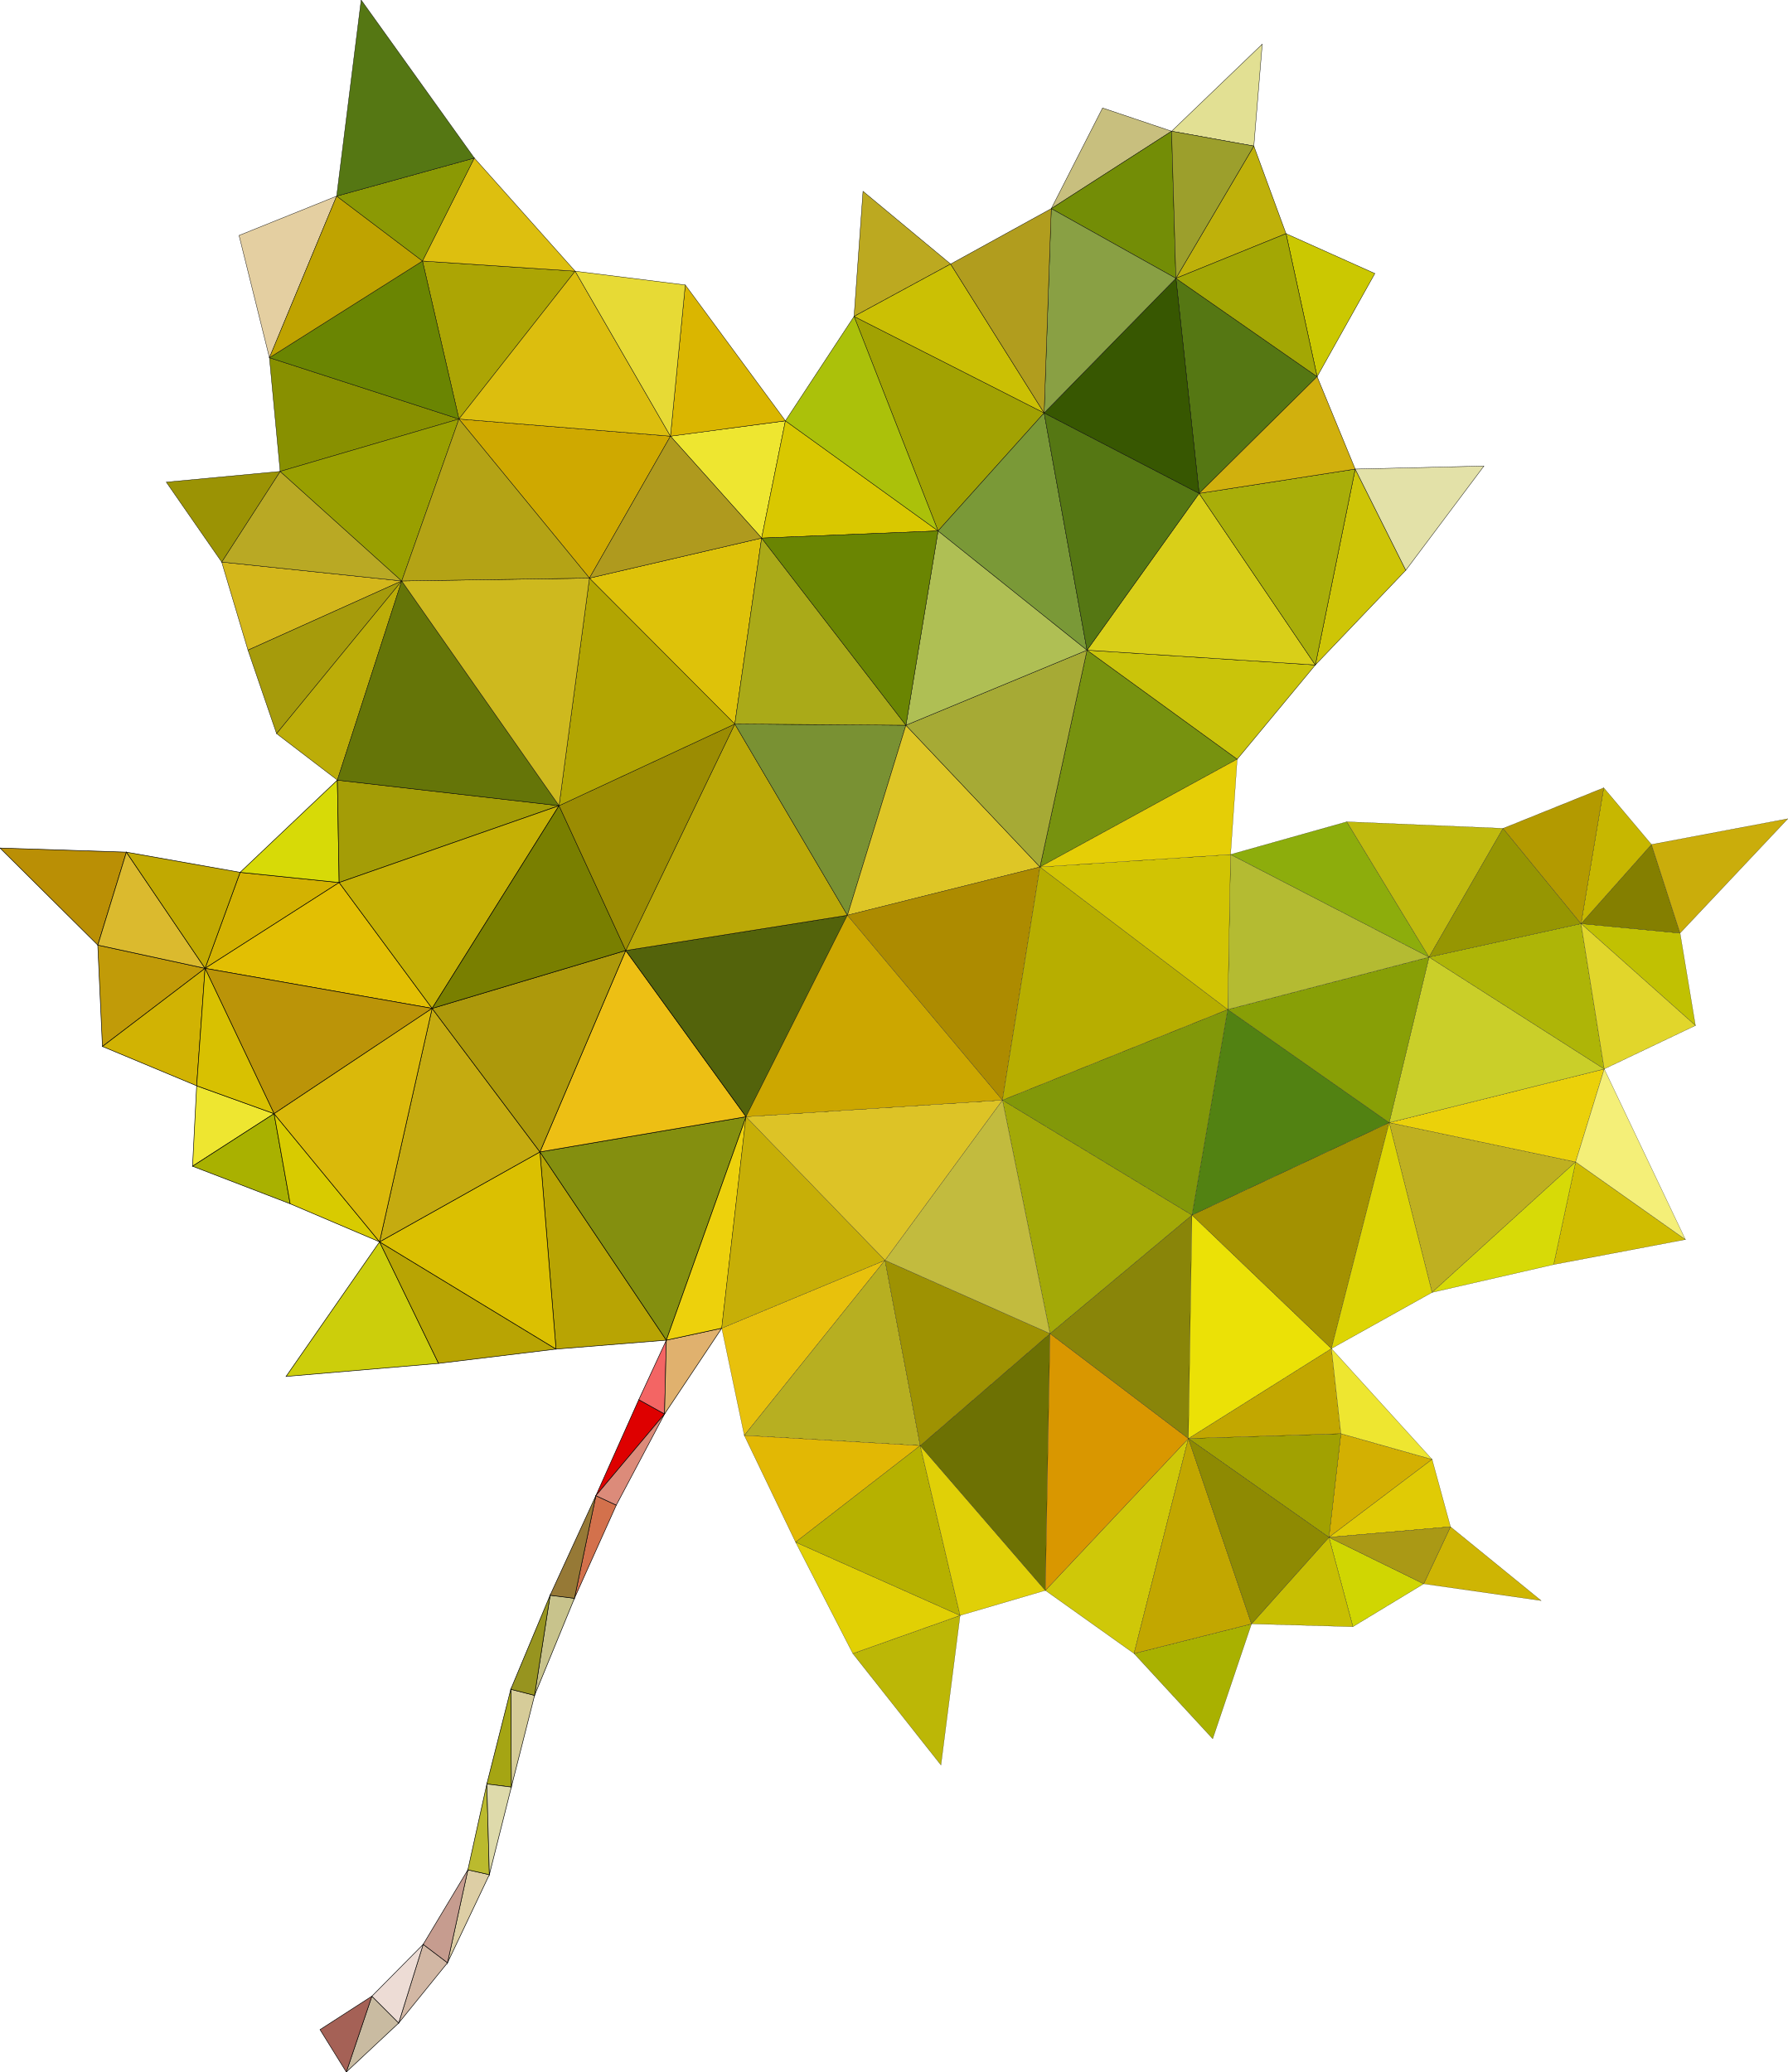
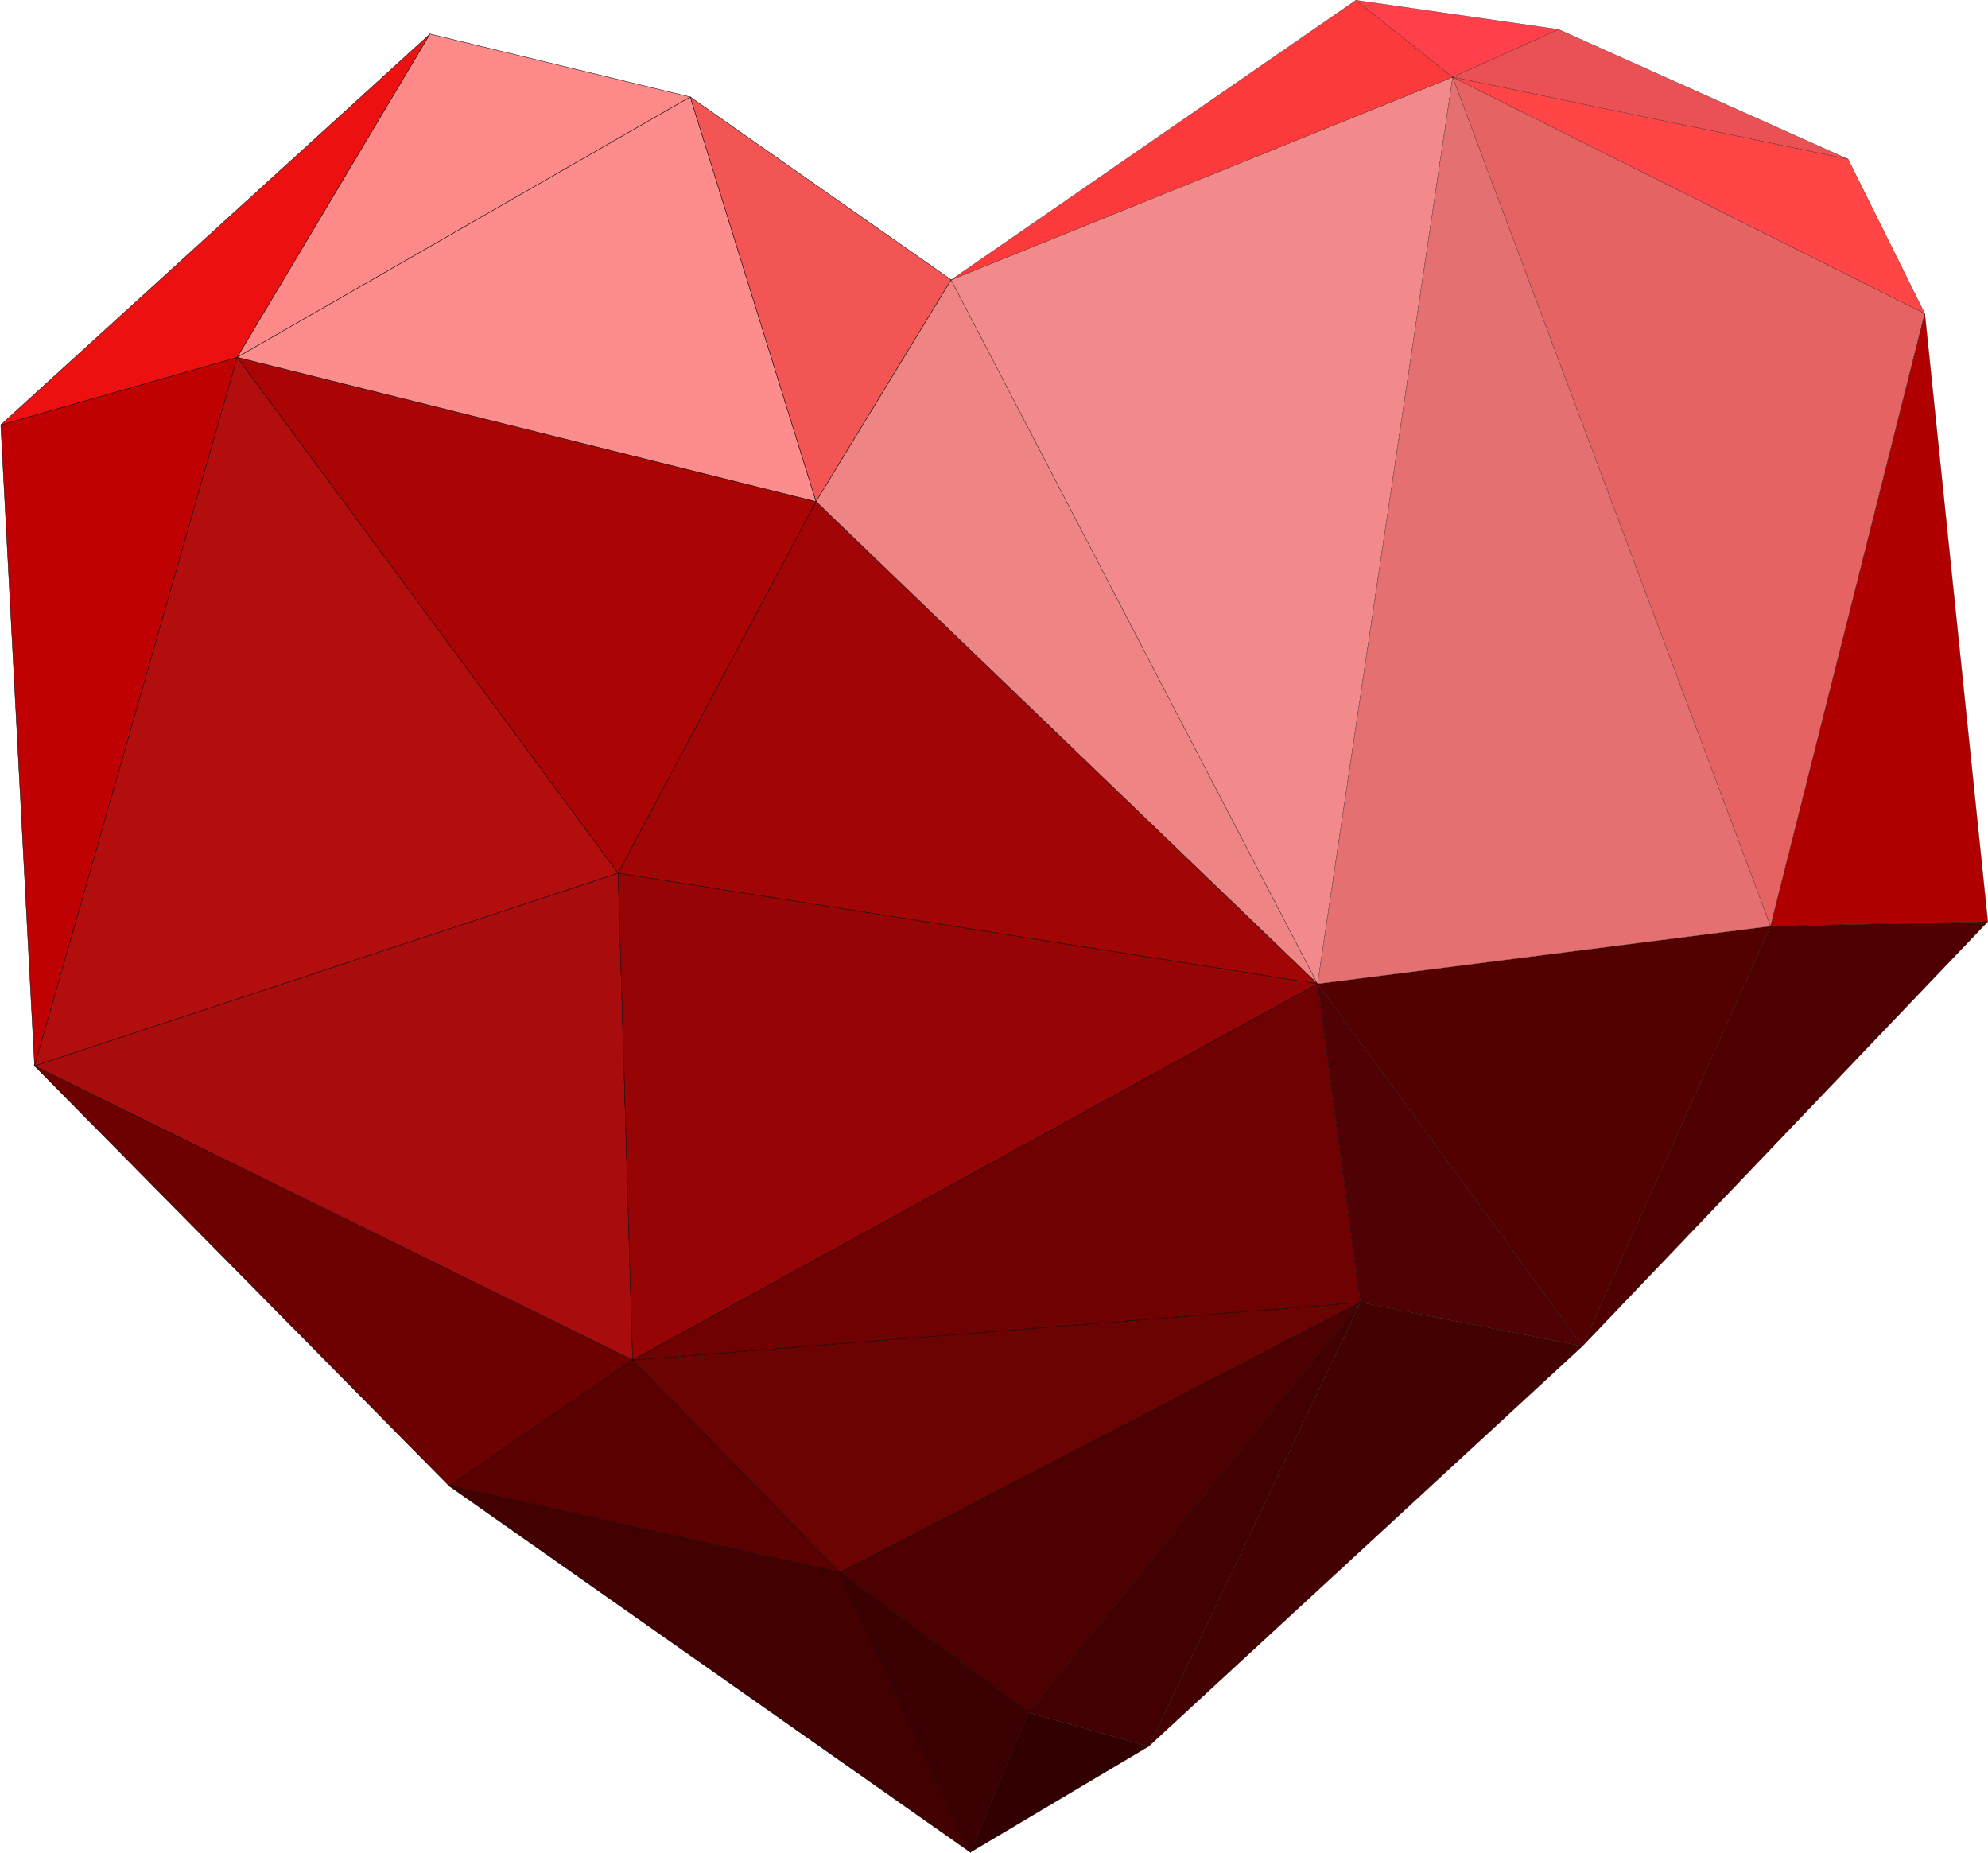
- <svg xmlns="http://www.w3.org/2000/svg" version="1.1" baseProfile="tiny" id="图层_1" x="0px" y="0px" viewBox="0 0 1000 1159.1" xml:space="preserve">
+ <svg xmlns="http://www.w3.org/2000/svg" version="1.1" baseProfile="tiny" id="图层_1" x="0px" y="0px" viewBox="0 0 1000.5 932.4" xml:space="preserve">
  <g>
-     <polygon fill="#D6CC99" stroke="#000000" stroke-width="0.3" stroke-miterlimit="10" points="286,999.7 299,948.4 285.7,945  " />
-     <polygon fill="#C9BBA1" stroke="#000000" stroke-width="0.3" stroke-miterlimit="10" points="193.7,1159.1 223,1131.7 208,1116.7     " />
-     <polygon fill="#A56156" stroke="#000000" stroke-width="0.3" stroke-miterlimit="10" points="179,1135.4 193.7,1159.1 208,1116.7     " />
-     <polygon fill="#D2B7A4" stroke="#000000" stroke-width="0.3" stroke-miterlimit="10" points="223,1131.7 250.3,1098 236.7,1087.7     " />
-     <polygon fill="#EDDCD5" stroke="#000000" stroke-width="0.3" stroke-miterlimit="10" points="208,1116.7 223,1131.7 236.7,1087.7     " />
-     <polygon fill="#DDCEA5" stroke="#000000" stroke-width="0.3" stroke-miterlimit="10" points="250.3,1098 273.7,1048.7 261.7,1046     " />
-     <polygon fill="#A5A513" stroke="#000000" stroke-width="0.3" stroke-miterlimit="10" points="272.3,998 286,999.7 285.7,945  " />
-     <polygon fill="#C69C8F" stroke="#000000" stroke-width="0.3" stroke-miterlimit="10" points="236.7,1087.7 250.3,1098 261.7,1046     " />
-     <polygon fill="#BBBA2E" stroke="#000000" stroke-width="0.3" stroke-miterlimit="10" points="261.7,1046 273.7,1048.7 272.3,998     " />
-     <polygon fill="#DEDAAB" stroke="#000000" stroke-width="0.3" stroke-miterlimit="10" points="273.7,1048.7 286,999.7 272.3,998     " />
-     <polygon fill="#C8C38C" stroke="#000000" stroke-width="0.3" stroke-miterlimit="10" points="299,948.4 321.3,894.1 307.7,892.4     " />
-     <polygon fill="#97941F" stroke="#000000" stroke-width="0.3" stroke-miterlimit="10" points="285.7,945 299,948.4 307.7,892.4  " />
-     <polygon fill="#D3714C" stroke="#000000" stroke-width="0.3" stroke-miterlimit="10" points="321.3,894.1 344.7,842 333.3,836.7     " />
-     <polygon fill="#967936" stroke="#000000" stroke-width="0.3" stroke-miterlimit="10" points="307.7,892.4 321.3,894.1 333.3,836.7     " />
-     <polygon fill="#DE0000" stroke="#000000" stroke-width="0.3" stroke-miterlimit="10" points="333.3,836.7 371.7,791 357.3,783  " />
-     <polygon fill="#DC8B7A" stroke="#000000" stroke-width="0.3" stroke-miterlimit="10" points="344.7,842 371.7,791 333.3,836.7  " />
-     <polygon fill="#EEE630" stroke="#000000" stroke-width="0.3" stroke-miterlimit="10" points="110,607.4 107.7,652.4 153.3,623  " />
-     <polygon fill="#F36564" stroke="#000000" stroke-width="0.3" stroke-miterlimit="10" points="357.3,783 371.7,791 372.7,749.7  " />
-     <polygon fill="#CCCE0B" stroke="#000000" stroke-width="0.3" stroke-miterlimit="10" points="160,770 245.3,762.7 212.3,694.7  " />
-     <polygon fill="#B8A403" stroke="#000000" stroke-width="0.3" stroke-miterlimit="10" points="245.3,762.7 311,754.7 212.3,694.7     " />
-     <polygon fill="#E0B16E" stroke="#000000" stroke-width="0.3" stroke-miterlimit="10" points="371.7,791 403.7,743 372.7,749.7  " />
-     <polygon fill="#C19B08" stroke="#000000" stroke-width="0.3" stroke-miterlimit="10" points="54.7,528.7 57.3,585.4 114.7,541.7     " />
-     <polygon fill="#D3B201" stroke="#000000" stroke-width="0.3" stroke-miterlimit="10" points="189.7,493.7 134.3,488 114.7,541.7     " />
-     <polygon fill="#A9B100" stroke="#000000" stroke-width="0.3" stroke-miterlimit="10" points="107.7,652.4 162.3,673.4 153.3,623     " />
-     <polygon fill="#E2BF03" stroke="#000000" stroke-width="0.3" stroke-miterlimit="10" points="114.7,541.7 241.7,564.1 189.7,493.7     " />
-     <polygon fill="#D8CB00" stroke="#000000" stroke-width="0.3" stroke-miterlimit="10" points="162.3,673.4 212.3,694.7 153.3,623     " />
-     <polygon fill="#BB9408" stroke="#000000" stroke-width="0.3" stroke-miterlimit="10" points="153.3,623 241.7,564.1 114.7,541.7     " />
-     <polygon fill="#D1B303" stroke="#000000" stroke-width="0.3" stroke-miterlimit="10" points="57.3,585.4 110,607.4 114.7,541.7     " />
-     <polygon fill="#B8A403" stroke="#000000" stroke-width="0.3" stroke-miterlimit="10" points="311,754.7 372.7,749.7 302,644.4  " />
-     <polygon fill="#DBC001" stroke="#000000" stroke-width="0.3" stroke-miterlimit="10" points="212.3,694.7 311,754.7 302,644.4  " />
-     <polygon fill="#C5AB10" stroke="#000000" stroke-width="0.3" stroke-miterlimit="10" points="241.7,564.1 212.3,694.7 302,644.4     " />
-     <polygon fill="#848F0F" stroke="#000000" stroke-width="0.3" stroke-miterlimit="10" points="302,644.4 372.7,749.7 417.3,624.7     " />
-     <polygon fill="#D8C101" stroke="#000000" stroke-width="0.3" stroke-miterlimit="10" points="114.7,541.7 110,607.4 153.3,623  " />
-     <polygon fill="#EDD10C" stroke="#000000" stroke-width="0.3" stroke-miterlimit="10" points="372.7,749.7 403.7,743 417.3,624.7     " />
-     <polygon fill="#DAB90A" stroke="#000000" stroke-width="0.3" stroke-miterlimit="10" points="153.3,623 212.3,694.7 241.7,564.1     " />
-     <polygon fill="#BA8F05" stroke="#000000" stroke-width="0.3" stroke-miterlimit="10" points="0,474.4 54.7,528.7 70.7,476.7  " />
-     <polygon fill="#DBBA2E" stroke="#000000" stroke-width="0.3" stroke-miterlimit="10" points="70.7,476.7 54.7,528.7 114.7,541.7     " />
-     <polygon fill="#D7DA07" stroke="#000000" stroke-width="0.3" stroke-miterlimit="10" points="188.7,436.4 134.3,488 189.7,493.7     " />
-     <polygon fill="#C1A901" stroke="#000000" stroke-width="0.3" stroke-miterlimit="10" points="134.3,488 70.7,476.7 114.7,541.7     " />
-     <polygon fill="#EDBF14" stroke="#000000" stroke-width="0.3" stroke-miterlimit="10" points="302,644.4 417.3,624.7 350,531.7  " />
-     <polygon fill="#AD990B" stroke="#000000" stroke-width="0.3" stroke-miterlimit="10" points="241.7,564.1 302,644.4 350,531.7  " />
-     <polygon fill="#53630B" stroke="#000000" stroke-width="0.3" stroke-miterlimit="10" points="350,531.7 417.3,624.7 474,512  " />
-     <polygon fill="#A49D06" stroke="#000000" stroke-width="0.3" stroke-miterlimit="10" points="312.7,450.7 188.7,436.4 189.7,493.7     " />
-     <polygon fill="#C5B005" stroke="#000000" stroke-width="0.3" stroke-miterlimit="10" points="189.7,493.7 241.7,564.1 312.7,450.7     " />
-     <polygon fill="#797F00" stroke="#000000" stroke-width="0.3" stroke-miterlimit="10" points="312.7,450.7 241.7,564.1 350,531.7     " />
-   </g>
-   <g>
-     <polygon fill="#E2E093" stroke="#000000" stroke-width="0.2" stroke-miterlimit="10" points="706,24.7 655.3,73.4 701.3,81.7  " />
-     <polygon fill="#BFB10A" stroke="#000000" stroke-width="0.2" stroke-miterlimit="10" points="719.3,130.7 701.3,81.7 657.7,155.7     " />
-     <polygon fill="#C8BF7E" stroke="#000000" stroke-width="0.2" stroke-miterlimit="10" points="616.7,60.4 588,116.7 655.3,73.4  " />
-     <polygon fill="#77920F" stroke="#000000" stroke-width="0.2" stroke-miterlimit="10" points="581.7,485 692,424.7 608,363.7  " />
-     <polygon fill="#D4B71B" stroke="#000000" stroke-width="0.2" stroke-miterlimit="10" points="124,314.4 138.7,363.7 224.7,325  " />
-     <polygon fill="#ACA504" stroke="#000000" stroke-width="0.2" stroke-miterlimit="10" points="256.7,234.4 321.7,151.7 236.3,146     " />
-     <polygon fill="#BBA907" stroke="#000000" stroke-width="0.2" stroke-miterlimit="10" points="350,531.7 474,512 411,405  " />
-     <polygon fill="#9B8C02" stroke="#000000" stroke-width="0.2" stroke-miterlimit="10" points="411,405 312.7,450.7 350,531.7  " />
-     <polygon fill="#A69B0B" stroke="#000000" stroke-width="0.2" stroke-miterlimit="10" points="138.7,363.7 154.7,410.4 224.7,325     " />
-     <polygon fill="#BCAD08" stroke="#000000" stroke-width="0.2" stroke-miterlimit="10" points="154.7,410.4 188.7,436.4 224.7,325     " />
-     <polygon fill="#657508" stroke="#000000" stroke-width="0.2" stroke-miterlimit="10" points="224.7,325 188.7,436.4 312.7,450.7     " />
-     <polygon fill="#CAC40A" stroke="#000000" stroke-width="0.2" stroke-miterlimit="10" points="692,424.7 735.7,372 608,363.7  " />
-     <polygon fill="#799133" stroke="#000000" stroke-width="0.2" stroke-miterlimit="10" points="411,405 474,512 506.7,405.7  " />
-     <polygon fill="#738D06" stroke="#000000" stroke-width="0.2" stroke-miterlimit="10" points="655.3,73.4 588,116.7 657.7,155.7     " />
-     <polygon fill="#889000" stroke="#000000" stroke-width="0.2" stroke-miterlimit="10" points="150.7,200.1 156.7,263.7 256.7,234.4     " />
-     <polygon fill="#DEC626" stroke="#000000" stroke-width="0.2" stroke-miterlimit="10" points="474,512 581.7,485 506.7,405.7  " />
-     <polygon fill="#B2A502" stroke="#000000" stroke-width="0.2" stroke-miterlimit="10" points="329.7,323.4 312.7,450.7 411,405  " />
-     <polygon fill="#CEB91E" stroke="#000000" stroke-width="0.2" stroke-miterlimit="10" points="224.7,325 312.7,450.7 329.7,323.4     " />
-     <polygon fill="#DEC209" stroke="#000000" stroke-width="0.2" stroke-miterlimit="10" points="411,405 426,301 329.7,323.4  " />
-     <polygon fill="#B9A924" stroke="#000000" stroke-width="0.2" stroke-miterlimit="10" points="156.7,263.7 124,314.4 224.7,325  " />
-     <polygon fill="#9B9304" stroke="#000000" stroke-width="0.2" stroke-miterlimit="10" points="93,269.7 124,314.4 156.7,263.7  " />
-     <polygon fill="#A6AA35" stroke="#000000" stroke-width="0.2" stroke-miterlimit="10" points="581.7,485 608,363.7 506.7,405.7  " />
-     <polygon fill="#999F00" stroke="#000000" stroke-width="0.2" stroke-miterlimit="10" points="256.7,234.4 156.7,263.7 224.7,325     " />
-     <polygon fill="#CFA900" stroke="#000000" stroke-width="0.2" stroke-miterlimit="10" points="375,244 256.7,234.4 329.7,323.4  " />
-     <polygon fill="#BCA920" stroke="#000000" stroke-width="0.2" stroke-miterlimit="10" points="482.7,107 477.7,177 531.7,147.7  " />
-     <polygon fill="#AAAA18" stroke="#000000" stroke-width="0.2" stroke-miterlimit="10" points="506.7,405.7 426,301 411,405  " />
-     <polygon fill="#EEE630" stroke="#000000" stroke-width="0.2" stroke-miterlimit="10" points="426,301 439.3,235.4 375,244  " />
-     <polygon fill="#D9C800" stroke="#000000" stroke-width="0.2" stroke-miterlimit="10" points="524.7,297 439.3,235.4 426,301  " />
-     <polygon fill="#B4A315" stroke="#000000" stroke-width="0.2" stroke-miterlimit="10" points="256.7,234.4 224.7,325 329.7,323.4     " />
-     <polygon fill="#6A8502" stroke="#000000" stroke-width="0.2" stroke-miterlimit="10" points="236.3,146 150.7,200.1 256.7,234.4     " />
-     <polygon fill="#9C9F2C" stroke="#000000" stroke-width="0.2" stroke-miterlimit="10" points="701.3,81.7 655.3,73.4 657.7,155.7     " />
-     <polygon fill="#AFBF54" stroke="#000000" stroke-width="0.2" stroke-miterlimit="10" points="608,363.7 524.7,297 506.7,405.7  " />
-     <polygon fill="#6A8502" stroke="#000000" stroke-width="0.2" stroke-miterlimit="10" points="524.7,297 426,301 506.7,405.7  " />
-     <polygon fill="#AF9A1E" stroke="#000000" stroke-width="0.2" stroke-miterlimit="10" points="426,301 375,244 329.7,323.4  " />
-     <polygon fill="#557713" stroke="#000000" stroke-width="0.2" stroke-miterlimit="10" points="670.7,276 736.7,210.7 657.7,155.7     " />
-     <polygon fill="#DDBF0F" stroke="#000000" stroke-width="0.2" stroke-miterlimit="10" points="321.7,151.7 265.3,88.4 236.3,146     " />
-     <polygon fill="#D9CF18" stroke="#000000" stroke-width="0.2" stroke-miterlimit="10" points="608,363.7 735.7,372 670.7,276  " />
-     <polygon fill="#DCBE0E" stroke="#000000" stroke-width="0.2" stroke-miterlimit="10" points="375,244 321.7,151.7 256.7,234.4  " />
-     <polygon fill="#E4CFA1" stroke="#000000" stroke-width="0.2" stroke-miterlimit="10" points="133.7,131.7 150.7,200.1 188.3,109.7     " />
-     <polygon fill="#BFA300" stroke="#000000" stroke-width="0.2" stroke-miterlimit="10" points="188.3,109.7 150.7,200.1 236.3,146     " />
-     <polygon fill="#8B9904" stroke="#000000" stroke-width="0.2" stroke-miterlimit="10" points="265.3,88.4 188.3,109.7 236.3,146     " />
-     <polygon fill="#A2A202" stroke="#000000" stroke-width="0.2" stroke-miterlimit="10" points="584,231 477.7,177 524.7,297  " />
-     <polygon fill="#7A9937" stroke="#000000" stroke-width="0.2" stroke-miterlimit="10" points="584,231 524.7,297 608,363.7  " />
-     <polygon fill="#557713" stroke="#000000" stroke-width="0.2" stroke-miterlimit="10" points="670.7,276 584,231 608,363.7  " />
-     <polygon fill="#ABC10A" stroke="#000000" stroke-width="0.2" stroke-miterlimit="10" points="477.7,177 439.3,235.4 524.7,297  " />
-     <polygon fill="#DAB600" stroke="#000000" stroke-width="0.2" stroke-miterlimit="10" points="439.3,235.4 383.3,159.4 375,244  " />
-     <polygon fill="#E7DA35" stroke="#000000" stroke-width="0.2" stroke-miterlimit="10" points="383.3,159.4 321.7,151.7 375,244  " />
-     <polygon fill="#375701" stroke="#000000" stroke-width="0.2" stroke-miterlimit="10" points="657.7,155.7 584,231 670.7,276  " />
-     <polygon fill="#CEC506" stroke="#000000" stroke-width="0.2" stroke-miterlimit="10" points="786.3,319 758,262.4 735.7,372  " />
-     <polygon fill="#A9AE09" stroke="#000000" stroke-width="0.2" stroke-miterlimit="10" points="735.7,372 758,262.4 670.7,276  " />
-     <polygon fill="#E3E1A8" stroke="#000000" stroke-width="0.2" stroke-miterlimit="10" points="830,260.7 758,262.4 786.3,319  " />
-     <polygon fill="#D1B00D" stroke="#000000" stroke-width="0.2" stroke-miterlimit="10" points="758,262.4 736.7,210.7 670.7,276  " />
-     <polygon fill="#CBC004" stroke="#000000" stroke-width="0.2" stroke-miterlimit="10" points="531.7,147.7 477.7,177 584,231  " />
-     <polygon fill="#CBC801" stroke="#000000" stroke-width="0.2" stroke-miterlimit="10" points="769,153 719.3,130.7 736.7,210.7  " />
-     <polygon fill="#A3A704" stroke="#000000" stroke-width="0.2" stroke-miterlimit="10" points="736.7,210.7 719.3,130.7 657.7,155.7     " />
-     <polygon fill="#557713" stroke="#000000" stroke-width="0.2" stroke-miterlimit="10" points="202,0 188.3,109.7 265.3,88.4  " />
-     <polygon fill="#89A044" stroke="#000000" stroke-width="0.2" stroke-miterlimit="10" points="657.7,155.7 588,116.7 584,231  " />
-     <polygon fill="#B19D1E" stroke="#000000" stroke-width="0.2" stroke-miterlimit="10" points="588,116.7 531.7,147.7 584,231  " />
-   </g>
-   <g>
-     <polygon fill="#A9B100" stroke="#000000" stroke-width="0.1" stroke-miterlimit="10" points="678.3,972.7 700,908.4 634.3,925  " />
-     <polygon fill="#BCB706" stroke="#000000" stroke-width="0.1" stroke-miterlimit="10" points="526.3,987.4 537,903.7 477,925  " />
-     <polygon fill="#E1D004" stroke="#000000" stroke-width="0.1" stroke-miterlimit="10" points="477,925 537,903.7 445,862.7  " />
-     <polygon fill="#E8C10C" stroke="#000000" stroke-width="0.1" stroke-miterlimit="10" points="403.7,743 416.3,803 495,705  " />
-     <polygon fill="#B7AF21" stroke="#000000" stroke-width="0.1" stroke-miterlimit="10" points="495,705 416.3,803 514.7,808.7  " />
-     <polygon fill="#D0D602" stroke="#000000" stroke-width="0.1" stroke-miterlimit="10" points="756.7,910 796.3,886 743.3,860  " />
-     <polygon fill="#E2B804" stroke="#000000" stroke-width="0.1" stroke-miterlimit="10" points="416.3,803 445,862.7 514.7,808.7  " />
-     <polygon fill="#B6B100" stroke="#000000" stroke-width="0.1" stroke-miterlimit="10" points="445,862.7 537,903.7 514.7,808.7  " />
-     <polygon fill="#E0D007" stroke="#000000" stroke-width="0.1" stroke-miterlimit="10" points="537,903.7 584.7,889.7 514.7,808.7     " />
-     <polygon fill="#D3B002" stroke="#000000" stroke-width="0.1" stroke-miterlimit="10" points="743.3,860 801,816.4 750,802  " />
-     <polygon fill="#C8BF02" stroke="#000000" stroke-width="0.1" stroke-miterlimit="10" points="700,908.4 756.7,910 743.3,860  " />
-     <polygon fill="#E0CB05" stroke="#000000" stroke-width="0.1" stroke-miterlimit="10" points="811.3,854.1 801,816.4 743.3,860  " />
-     <polygon fill="#CEB503" stroke="#000000" stroke-width="0.1" stroke-miterlimit="10" points="862,895.4 811.3,854.1 796.3,886  " />
-     <polygon fill="#AA9915" stroke="#000000" stroke-width="0.1" stroke-miterlimit="10" points="796.3,886 811.3,854.1 743.3,860  " />
-     <polygon fill="#CFC808" stroke="#000000" stroke-width="0.1" stroke-miterlimit="10" points="584.7,889.7 634.3,925 664.7,804.7     " />
-     <polygon fill="#C2A700" stroke="#000000" stroke-width="0.1" stroke-miterlimit="10" points="634.3,925 700,908.4 664.7,804.7  " />
-     <polygon fill="#A1A101" stroke="#000000" stroke-width="0.1" stroke-miterlimit="10" points="750,802 664.7,804.7 743.3,860  " />
-     <polygon fill="#8E8A02" stroke="#000000" stroke-width="0.1" stroke-miterlimit="10" points="664.7,804.7 700,908.4 743.3,860  " />
-     <polygon fill="#C2A700" stroke="#000000" stroke-width="0.1" stroke-miterlimit="10" points="750,802 744.7,754.4 664.7,804.7  " />
-     <polygon fill="#6D7103" stroke="#000000" stroke-width="0.1" stroke-miterlimit="10" points="514.7,808.7 584.7,889.7 587.3,746     " />
-     <polygon fill="#D99700" stroke="#000000" stroke-width="0.1" stroke-miterlimit="10" points="587.3,746 584.7,889.7 664.7,804.7     " />
-     <polygon fill="#D0BD00" stroke="#000000" stroke-width="0.1" stroke-miterlimit="10" points="869,707.4 942.7,693.4 881.3,650  " />
-     <polygon fill="#EEE630" stroke="#000000" stroke-width="0.1" stroke-miterlimit="10" points="801,816.4 744.7,754.4 750,802  " />
-     <polygon fill="#9E9202" stroke="#000000" stroke-width="0.1" stroke-miterlimit="10" points="514.7,808.7 587.3,746 495,705  " />
-     <polygon fill="#BFB021" stroke="#000000" stroke-width="0.1" stroke-miterlimit="10" points="777,628 801,723 881.3,650  " />
-     <polygon fill="#C7AF07" stroke="#000000" stroke-width="0.1" stroke-miterlimit="10" points="417.3,624.7 403.7,743 495,705  " />
-     <polygon fill="#898509" stroke="#000000" stroke-width="0.1" stroke-miterlimit="10" points="664.7,804.7 666.7,679.7 587.3,746     " />
-     <polygon fill="#EBE106" stroke="#000000" stroke-width="0.1" stroke-miterlimit="10" points="664.7,804.7 744.7,754.4 666.7,679.7     " />
-     <polygon fill="#D7DA07" stroke="#000000" stroke-width="0.1" stroke-miterlimit="10" points="801,723 869,707.4 881.3,650  " />
-     <polygon fill="#A3A907" stroke="#000000" stroke-width="0.1" stroke-miterlimit="10" points="587.3,746 666.7,679.7 560.7,615.4     " />
-     <polygon fill="#C2BB3E" stroke="#000000" stroke-width="0.1" stroke-miterlimit="10" points="495,705 587.3,746 560.7,615.4  " />
-     <polygon fill="#DDC326" stroke="#000000" stroke-width="0.1" stroke-miterlimit="10" points="417.3,624.7 495,705 560.7,615.4  " />
-     <polygon fill="#EBD10A" stroke="#000000" stroke-width="0.1" stroke-miterlimit="10" points="881.3,650 897.3,598 777,628  " />
-     <polygon fill="#A39101" stroke="#000000" stroke-width="0.1" stroke-miterlimit="10" points="666.7,679.7 744.7,754.4 777,628  " />
-     <polygon fill="#DDD504" stroke="#000000" stroke-width="0.1" stroke-miterlimit="10" points="744.7,754.4 801,723 777,628  " />
-     <polygon fill="#528212" stroke="#000000" stroke-width="0.1" stroke-miterlimit="10" points="666.7,679.7 777,628 686.7,564.7  " />
-     <polygon fill="#829809" stroke="#000000" stroke-width="0.1" stroke-miterlimit="10" points="560.7,615.4 666.7,679.7 686.7,564.7     " />
-     <polygon fill="#CCA700" stroke="#000000" stroke-width="0.1" stroke-miterlimit="10" points="474,512 417.3,624.7 560.7,615.4  " />
-     <polygon fill="#F4EF78" stroke="#000000" stroke-width="0.1" stroke-miterlimit="10" points="942.7,693.4 897.3,598 881.3,650  " />
-     <polygon fill="#C1C102" stroke="#000000" stroke-width="0.1" stroke-miterlimit="10" points="948.3,573.7 939.7,522 884.3,516.7     " />
-     <polygon fill="#CACF29" stroke="#000000" stroke-width="0.1" stroke-miterlimit="10" points="777,628 897.3,598 799.3,535.4  " />
-     <polygon fill="#AD8B00" stroke="#000000" stroke-width="0.1" stroke-miterlimit="10" points="560.7,615.4 581.7,485 474,512  " />
-     <polygon fill="#B7AE00" stroke="#000000" stroke-width="0.1" stroke-miterlimit="10" points="686.7,564.7 581.7,485 560.7,615.4     " />
-     <polygon fill="#889F06" stroke="#000000" stroke-width="0.1" stroke-miterlimit="10" points="777,628 799.3,535.4 686.7,564.7  " />
-     <polygon fill="#B4BB32" stroke="#000000" stroke-width="0.1" stroke-miterlimit="10" points="799.3,535.4 688.3,478 686.7,564.7     " />
-     <polygon fill="#D1C403" stroke="#000000" stroke-width="0.1" stroke-miterlimit="10" points="686.7,564.7 688.3,478 581.7,485  " />
-     <polygon fill="#AEB507" stroke="#000000" stroke-width="0.1" stroke-miterlimit="10" points="799.3,535.4 897.3,598 884.3,516.7     " />
-     <polygon fill="#E1D62B" stroke="#000000" stroke-width="0.1" stroke-miterlimit="10" points="884.3,516.7 897.3,598 948.3,573.7     " />
-     <polygon fill="#847F00" stroke="#000000" stroke-width="0.1" stroke-miterlimit="10" points="939.7,522 923.7,472.4 884.3,516.7     " />
-     <polygon fill="#8DAD0C" stroke="#000000" stroke-width="0.1" stroke-miterlimit="10" points="753.3,459.7 688.3,478 799.3,535.4     " />
-     <polygon fill="#E5CE06" stroke="#000000" stroke-width="0.1" stroke-miterlimit="10" points="688.3,478 692,424.7 581.7,485  " />
-     <polygon fill="#C0BA0E" stroke="#000000" stroke-width="0.1" stroke-miterlimit="10" points="840.7,463.4 753.3,459.7 799.3,535.4     " />
-     <polygon fill="#C7B700" stroke="#000000" stroke-width="0.1" stroke-miterlimit="10" points="923.7,472.4 897,440.7 884.3,516.7     " />
-     <polygon fill="#969602" stroke="#000000" stroke-width="0.1" stroke-miterlimit="10" points="884.3,516.7 840.7,463.4 799.3,535.4     " />
-     <polygon fill="#B39A00" stroke="#000000" stroke-width="0.1" stroke-miterlimit="10" points="897,440.7 840.7,463.4 884.3,516.7     " />
-     <polygon fill="#CAAD0B" stroke="#000000" stroke-width="0.1" stroke-miterlimit="10" points="1000,458 923.7,472.4 939.7,522  " />
+     <g>
+       <polygon fill="#BF0103" stroke="#000000" stroke-width="0.2" stroke-miterlimit="10" points="0.4,213.8 17.4,536.4 119.4,179.8       " />
+       <polygon fill="#EC1010" stroke="#000000" stroke-width="0.2" stroke-miterlimit="10" points="0.4,213.8 119.4,179.8 216.4,17.1       " />
+       <polygon fill="#B20E0D" stroke="#000000" stroke-width="0.2" stroke-miterlimit="10" points="119.4,179.8 17.4,536.4 311.1,439.4       " />
+       <polygon fill="#6D0101" stroke="#000000" stroke-width="0.2" stroke-miterlimit="10" points="17.4,536.4 226.1,747.8 318.4,684.4       " />
+       <polygon fill="#A80C0D" stroke="#000000" stroke-width="0.2" stroke-miterlimit="10" points="311.1,439.4 17.4,536.4 318.4,684.4       " />
+       <polygon fill="#FD8989" stroke="#000000" stroke-width="0.2" stroke-miterlimit="10" points="216.4,17.1 119.4,179.8 347.4,48.8       " />
+       <polygon fill="#AA0404" stroke="#000000" stroke-width="0.2" stroke-miterlimit="10" points="119.4,179.8 311.1,439.4     410.7,252.4   " />
+       <polygon fill="#FD8D8C" stroke="#000000" stroke-width="0.2" stroke-miterlimit="10" points="347.4,48.8 119.4,179.8 410.7,252.4       " />
+       <polygon fill="#5A0000" stroke="#000000" stroke-width="0.2" stroke-miterlimit="10" points="318.4,684.4 226.1,747.8     422.7,791.4   " />
+       <polygon fill="#F35554" stroke="#000000" stroke-width="0.2" stroke-miterlimit="10" points="347.4,48.8 410.7,252.4 478.7,140.8       " />
+       <polygon fill="#430001" stroke="#000000" stroke-width="0.2" stroke-miterlimit="10" points="422.7,791.4 226.1,747.8     488.4,932.1   " />
+       <polygon fill="#3B0002" stroke="#000000" stroke-width="0.2" stroke-miterlimit="10" points="422.7,791.4 488.4,932.1     517.4,861.8   " />
+       <polygon fill="#A10506" stroke="#000000" stroke-width="0.2" stroke-miterlimit="10" points="410.7,252.4 311.1,439.4     663.1,495.1   " />
+       <polygon fill="#EE8484" stroke="#000000" stroke-width="0.2" stroke-miterlimit="10" points="478.7,140.8 410.7,252.4     663.1,495.1   " />
+       <polygon fill="#960405" stroke="#000000" stroke-width="0.2" stroke-miterlimit="10" points="311.1,439.4 318.4,684.4     663.1,495.1   " />
+       <polygon fill="#6B0302" stroke="#000000" stroke-width="0.2" stroke-miterlimit="10" points="318.4,684.4 422.7,791.4     684.7,655.4   " />
+       <polygon fill="#6F0102" stroke="#000000" stroke-width="0.2" stroke-miterlimit="10" points="663.1,495.1 318.4,684.4     684.7,655.4   " />
+       <polygon fill="#4C0000" stroke="#000000" stroke-width="0.2" stroke-miterlimit="10" points="422.7,791.4 517.4,861.8     684.7,655.4   " />
+     </g>
+     <g>
+       <polygon fill="#330001" stroke="#000000" stroke-width="0.1" stroke-miterlimit="10" points="517.4,861.8 488.4,932.1     578.1,878.8   " />
+       <polygon fill="#420002" stroke="#000000" stroke-width="0.1" stroke-miterlimit="10" points="517.4,861.8 578.1,878.8     684.7,655.4   " />
+       <polygon fill="#F28A8B" stroke="#000000" stroke-width="0.1" stroke-miterlimit="10" points="478.7,140.8 663.1,495.1 731.1,38.8       " />
+       <polygon fill="#FC3A3B" stroke="#000000" stroke-width="0.1" stroke-miterlimit="10" points="682.4,0.1 478.7,140.8 731.1,38.8       " />
+       <polygon fill="#FF404B" stroke="#000000" stroke-width="0.1" stroke-miterlimit="10" points="682.4,0.1 731.1,38.8 784.4,14.8       " />
+       <polygon fill="#500104" stroke="#000000" stroke-width="0.1" stroke-miterlimit="10" points="663.1,495.1 684.7,655.4     796.4,677.4   " />
+       <polygon fill="#430102" stroke="#000000" stroke-width="0.1" stroke-miterlimit="10" points="684.7,655.4 578.1,878.8     796.4,677.4   " />
+       <polygon fill="#520100" stroke="#000000" stroke-width="0.1" stroke-miterlimit="10" points="663.1,495.1 796.4,677.4     891.1,466.1   " />
+       <polygon fill="#E47071" stroke="#000000" stroke-width="0.1" stroke-miterlimit="10" points="731.1,38.8 663.1,495.1 891.1,466.1       " />
+       <polygon fill="#EA5154" stroke="#000000" stroke-width="0.1" stroke-miterlimit="10" points="784.4,14.8 731.1,38.8 930.1,80.1       " />
+       <polygon fill="#E56363" stroke="#000000" stroke-width="0.1" stroke-miterlimit="10" points="731.1,38.8 891.1,466.1 968.7,157.8       " />
+       <polygon fill="#FF4546" stroke="#000000" stroke-width="0.1" stroke-miterlimit="10" points="930.1,80.1 731.1,38.8 968.7,157.8       " />
+       <polygon fill="#B00000" stroke="#000000" stroke-width="0.1" stroke-miterlimit="10" points="968.7,157.8 891.1,466.1     1000.4,463.8   " />
+       <polygon fill="#4E0000" stroke="#000000" stroke-width="0.1" stroke-miterlimit="10" points="891.1,466.1 796.4,677.4     1000.4,463.8   " />
+     </g>
  </g>
</svg>
